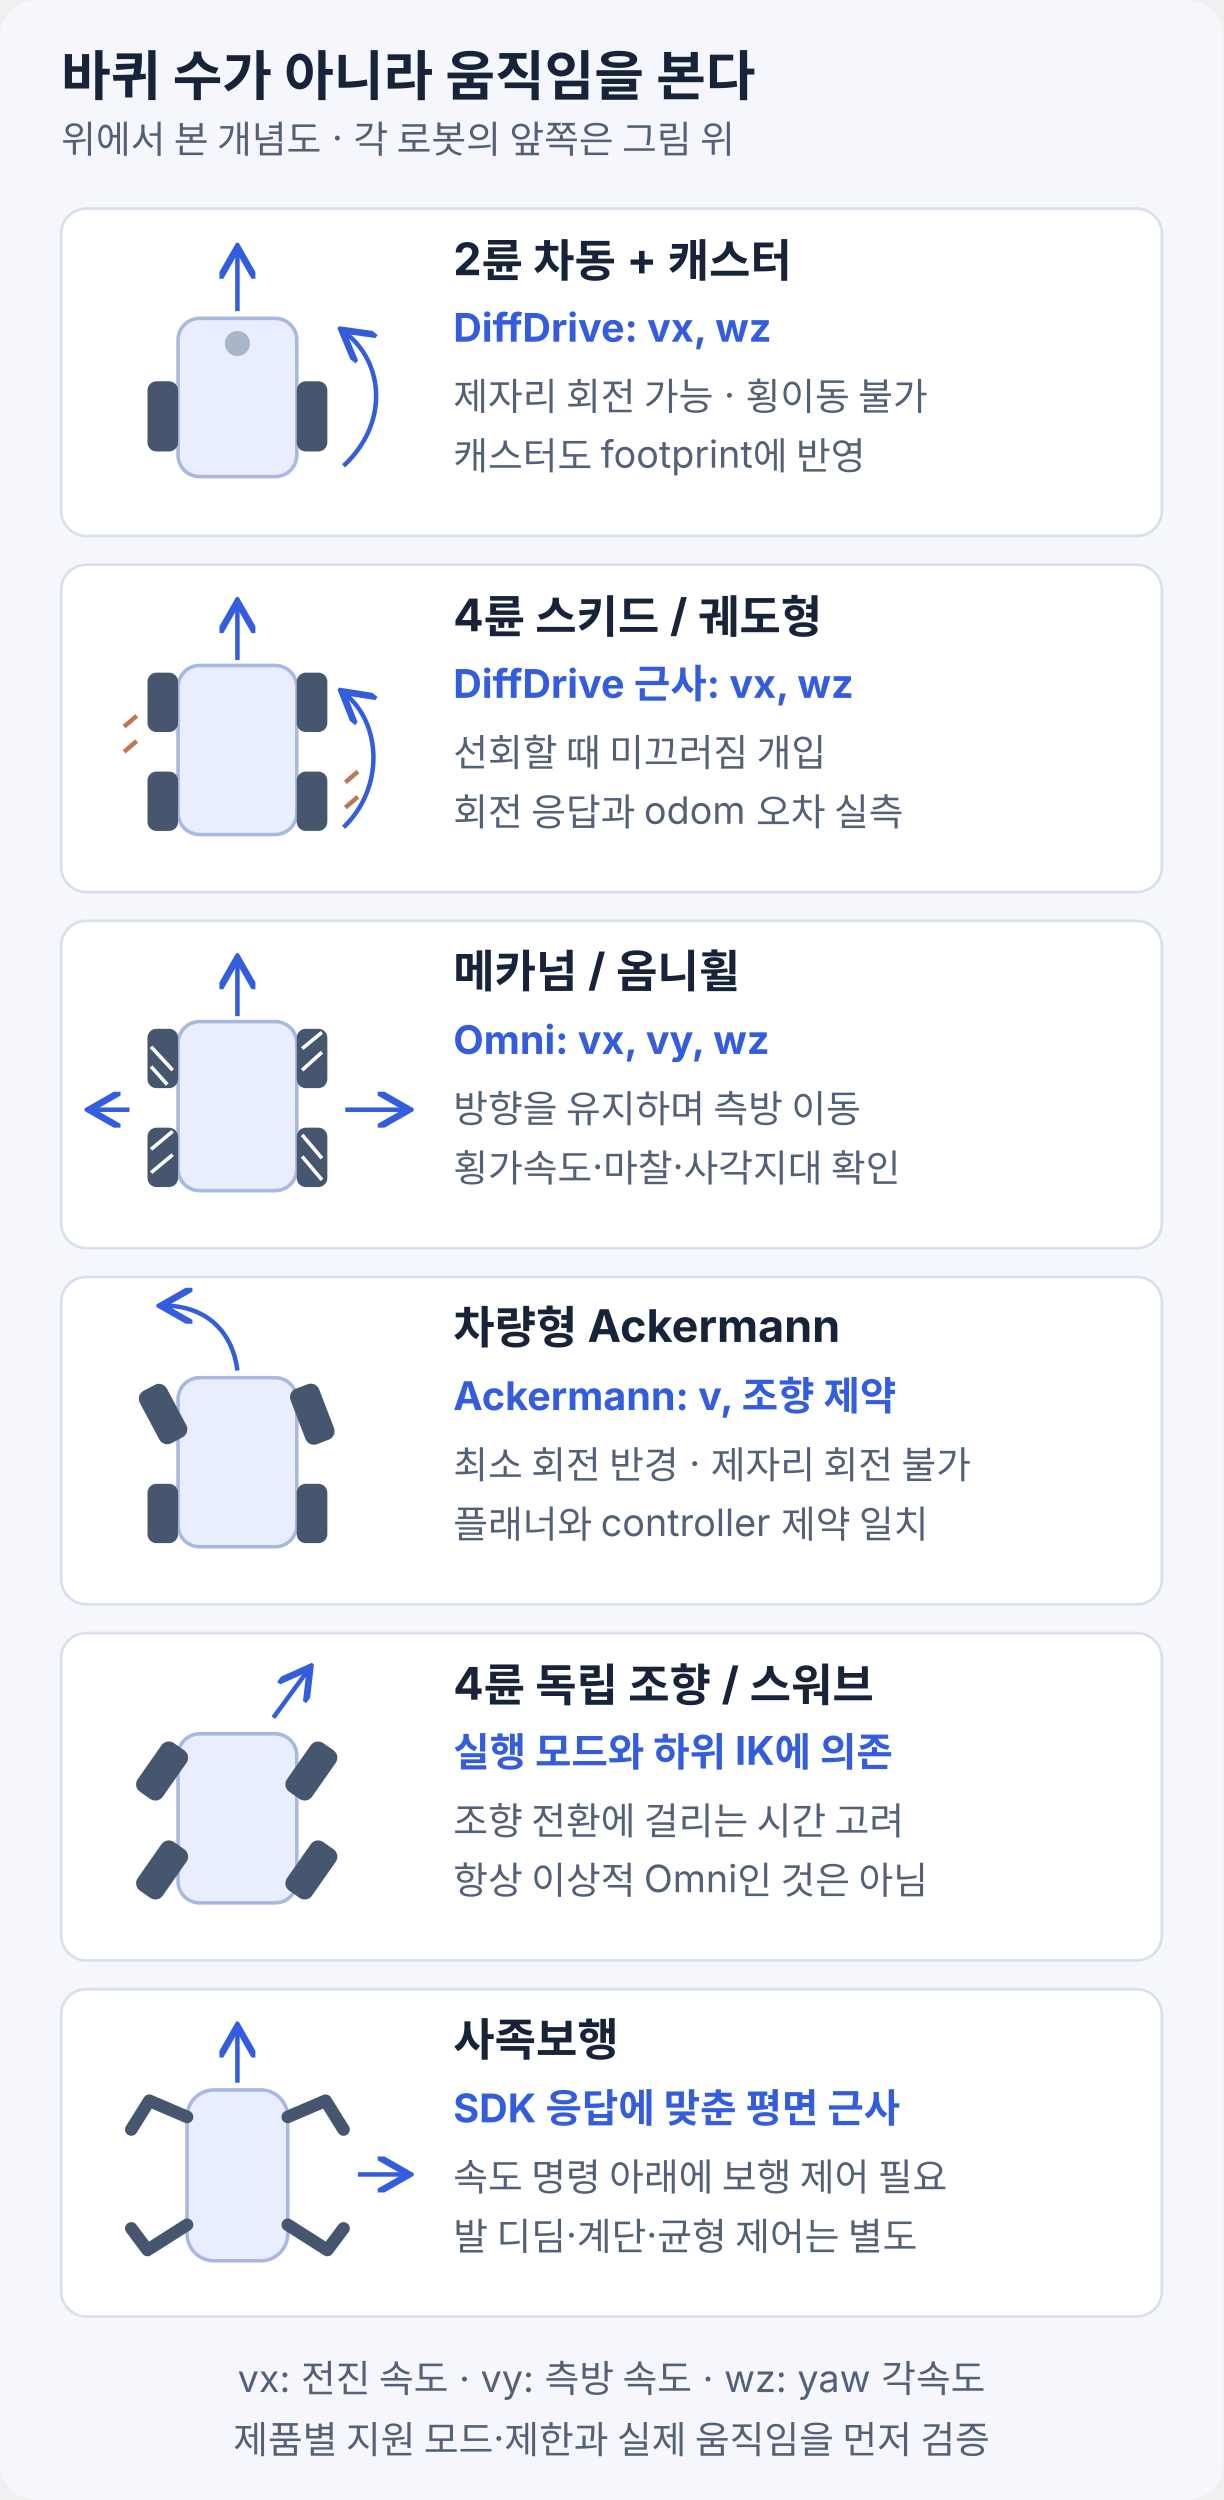
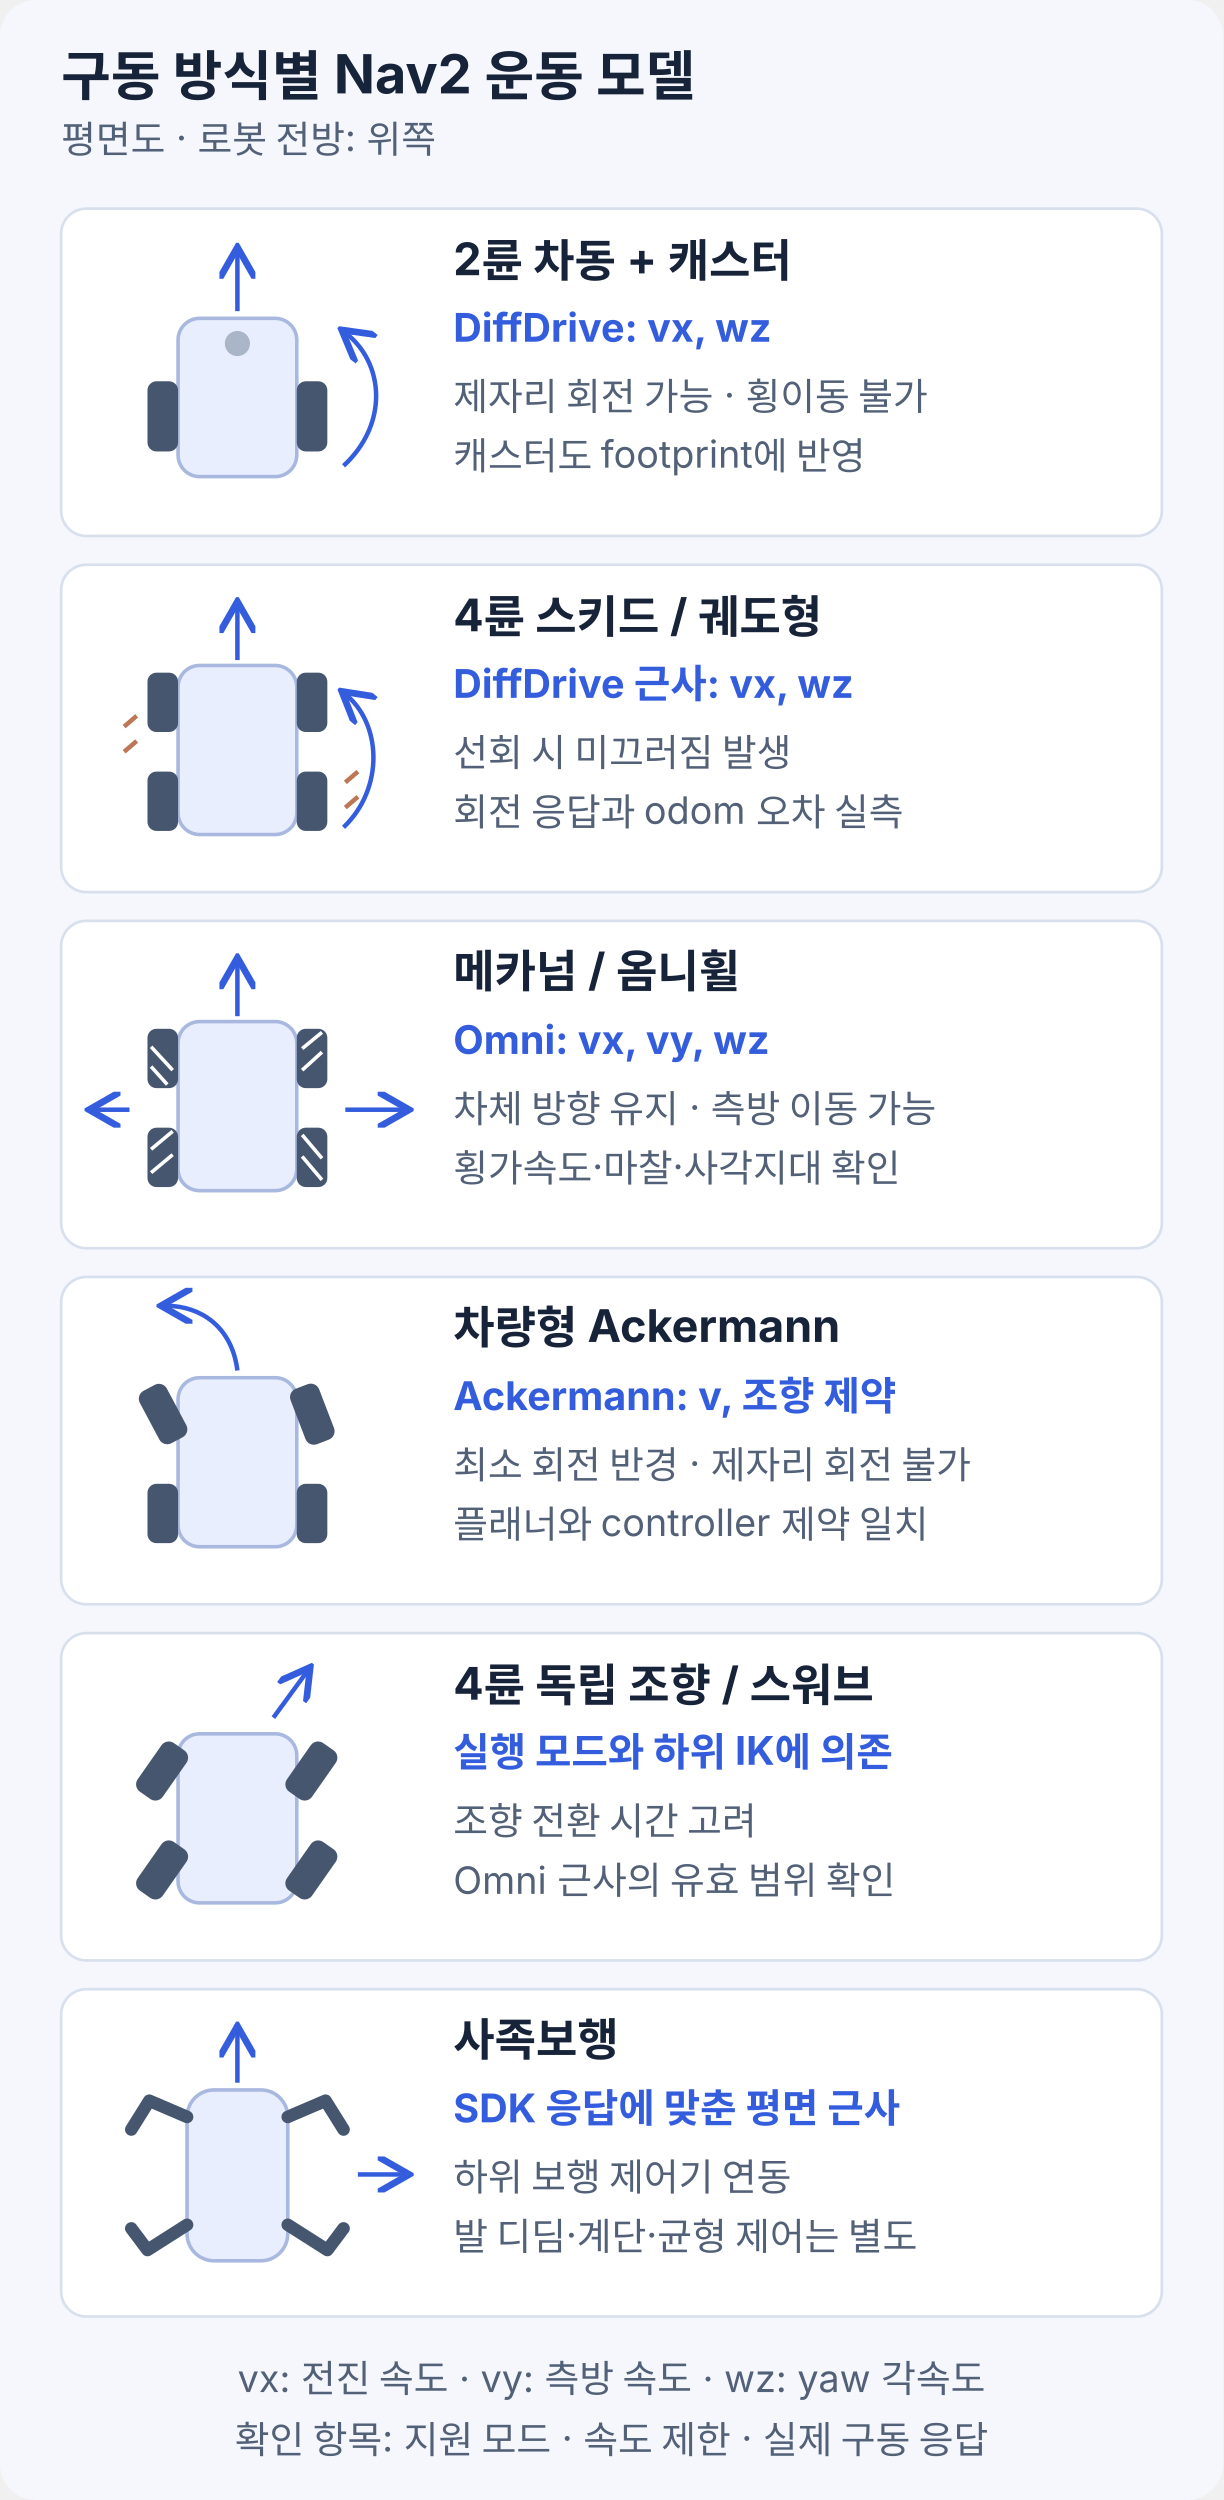
<svg xmlns="http://www.w3.org/2000/svg" width="680" height="1390" viewBox="0 0 680 1390" role="img" aria-labelledby="title desc">
  <defs>
    <marker id="arrow" markerWidth="8" markerHeight="8" refX="6" refY="4" orient="auto-start-reverse">
      <path d="M0 0 7 4 0 8" fill="none" stroke="#345dde" stroke-width="1.5" />
    </marker>
    <style>
      text{font-family:system-ui,-apple-system,"Noto Sans KR",sans-serif;fill:#172339}
      .title{font-size:30px;font-weight:750}.label{font-size:25px;font-weight:700}.note{font-size:21px;fill:#526178}.model{font-size:22px;fill:#345dde;font-weight:650}
      .panel{fill:#fff;stroke:#d8e0ed;stroke-width:1.5}.body{fill:#e9eeff;stroke:#a8b8df;stroke-width:2}.wheel{fill:#45566e}
      .motion{fill:none;stroke:#345dde;stroke-width:2.5;marker-end:url(#arrow)}
    </style>
    <g id="four-wheels">
      <rect x="47" y="36" width="66" height="94" rx="12" class="body" />
      <rect x="30" y="40" width="17" height="33" rx="5" class="wheel" />
      <rect x="113" y="40" width="17" height="33" rx="5" class="wheel" />
      <rect x="30" y="95" width="17" height="33" rx="5" class="wheel" />
      <rect x="113" y="95" width="17" height="33" rx="5" class="wheel" />
    </g>
  </defs>
  <rect width="680" height="1390" rx="20" fill="#f5f7fc" />
-   <text x="34" y="53" class="title">바퀴 수가 아니라 움직임을 본다</text>
-   <text x="34" y="85" class="note">위에서 본 개념도 · 각 로봇의 앞쪽은 그림 위</text>
+   <text x="34" y="53" class="title">구동 방식별 Nav2 운동 모델</text>
+   <text x="34" y="85" class="note">평면도 · 로봇 전방: 위쪽</text>
  <rect x="34" y="116" width="612" height="182" rx="14" class="panel" />
  <g transform="translate(52 135)">
    <rect x="47" y="42" width="66" height="88" rx="12" class="body" />
    <rect x="30" y="77" width="17" height="39" rx="5" class="wheel" />
    <rect x="113" y="77" width="17" height="39" rx="5" class="wheel" />
    <circle cx="80" cy="56" r="7" fill="#aab5c7" />
    <path d="M80 38 V5" class="motion" />
    <path d="M139 124 C164 101 162 67 140 50" class="motion" />
  </g>
  <text x="252" y="153" class="label">2륜 차동 + 캐스터</text>
  <text x="252" y="190" class="model">DiffDrive: vx, wz</text>
  <text x="252" y="228" class="note">제자리 회전 가능 · 횡이동 불가</text>
  <text x="252" y="261" class="note">캐스터도 footprint에 반영</text>
  <rect x="34" y="314" width="612" height="182" rx="14" class="panel" />
  <g transform="translate(52 334)">
    <use href="#four-wheels" />
    <path d="M80 33 V3" class="motion" />
    <path d="M139 126 C162 104 160 68 140 52" class="motion" />
    <path d="M17 70 24 64 M17 84 24 78 M140 101 147 95 M140 115 147 109" stroke="#bd7656" stroke-width="2.5" />
  </g>
  <text x="252" y="351" class="label">4륜 스키드 / 궤도형</text>
  <text x="252" y="388" class="model">DiffDrive 근사: vx, wz</text>
-   <text x="252" y="426" class="note">선회할 때 미끄러짐 개입</text>
+   <text x="252" y="426" class="note">선회 시 미끄러짐 발생</text>
  <text x="252" y="459" class="note">회전 응답과 odom 오차 실측</text>
  <rect x="34" y="512" width="612" height="182" rx="14" class="panel" />
  <g transform="translate(52 532)">
    <use href="#four-wheels" />
    <path d="M32 50 44 63 M32 61 41 71 M116 51 127 42 M116 63 127 53 M32 107 44 97 M32 120 44 110 M116 99 127 112 M116 111 127 124" stroke="#fff" stroke-width="2" />
    <path d="M80 33 V3" class="motion" />
    <path d="M140 85 H173" class="motion" />
    <path d="M20 85 H0" class="motion" />
  </g>
  <text x="252" y="549" class="label">메카넘 / 옴니휠</text>
  <text x="252" y="586" class="model">Omni: vx, vy, wz</text>
-   <text x="252" y="624" class="note">방향을 유지하며 측방 이동</text>
+   <text x="252" y="624" class="note">차체 방향 유지 · 측방 이동 가능</text>
  <text x="252" y="657" class="note">횡가속도·마찰·사각지대 확인</text>
  <rect x="34" y="710" width="612" height="182" rx="14" class="panel" />
  <g transform="translate(52 730)">
    <rect x="47" y="36" width="66" height="94" rx="12" class="body" />
    <rect x="30" y="40" width="17" height="33" rx="5" class="wheel" transform="rotate(-28 38 56)" />
    <rect x="113" y="40" width="17" height="33" rx="5" class="wheel" transform="rotate(-21 121 56)" />
    <rect x="30" y="95" width="17" height="33" rx="5" class="wheel" />
    <rect x="113" y="95" width="17" height="33" rx="5" class="wheel" />
    <path d="M80 32 C77 8 60 -4 40 -4" class="motion" />
  </g>
  <text x="252" y="747" class="label">차량형 Ackermann</text>
  <text x="252" y="784" class="model">Ackermann: v, 조향 제약</text>
  <text x="252" y="822" class="note">최소 회전 반경 · 제자리 회전 불가</text>
  <text x="252" y="855" class="note">플래너와 controller 제약 일치</text>
  <rect x="34" y="908" width="612" height="182" rx="14" class="panel" />
  <g transform="translate(52 928)">
    <rect x="47" y="36" width="66" height="94" rx="12" class="body" />
    <g fill="#45566e">
      <rect x="30" y="40" width="17" height="33" rx="5" transform="rotate(35 38 56)" />
      <rect x="113" y="40" width="17" height="33" rx="5" transform="rotate(35 121 56)" />
      <rect x="30" y="95" width="17" height="33" rx="5" transform="rotate(35 38 111)" />
      <rect x="113" y="95" width="17" height="33" rx="5" transform="rotate(35 121 111)" />
    </g>
    <path d="M100 27 119 1" class="motion" />
  </g>
  <text x="252" y="945" class="label">4륜 독립 조향 / 스워브</text>
  <text x="252" y="982" class="model">실행 모드와 하위 IK에 의존</text>
-   <text x="252" y="1020" class="note">조향 전환에 걸리는 시간 고려</text>
-   <text x="252" y="1053" class="note">항상 이상적 Omni인 것은 아님</text>
+   <text x="252" y="1020" class="note">조향 전환 시간 고려</text>
+   <text x="252" y="1053" class="note">Omni 근사의 유효 범위 확인</text>
  <rect x="34" y="1106" width="612" height="182" rx="14" class="panel" />
  <g transform="translate(52 1126)">
    <rect x="52" y="36" width="56" height="95" rx="15" class="body" />
    <path d="M52 51 31 42 21 58 M108 51 129 42 139 58 M52 111 30 125 21 113 M108 111 130 125 139 113" fill="none" stroke="#45566e" stroke-width="7" stroke-linecap="round" stroke-linejoin="round" />
    <path d="M80 32 V3" class="motion" />
    <path d="M147 83 H173" class="motion" />
  </g>
  <text x="252" y="1143" class="label">사족보행</text>
  <text x="252" y="1180" class="model">SDK 응답에 맞춘 평면 근사</text>
-   <text x="252" y="1218" class="note">속도 명령 아래에 보행 제어 필요</text>
+   <text x="252" y="1218" class="note">하위 보행 제어기 연동</text>
  <text x="252" y="1251" class="note">발 디딤·계단·균형 제어는 별도</text>
  <text x="340" y="1330" text-anchor="middle" class="note">vx: 전진 속도 · vy: 측방 속도 · wz: yaw 각속도</text>
-   <text x="340" y="1364" text-anchor="middle" class="note">제품별 지원 모드·제한과 실제 움직임을 먼저 검증</text>
+   <text x="340" y="1364" text-anchor="middle" class="note">확인 항목: 지원 모드 · 속도 제한 · 실제 구동 응답</text>
</svg>
